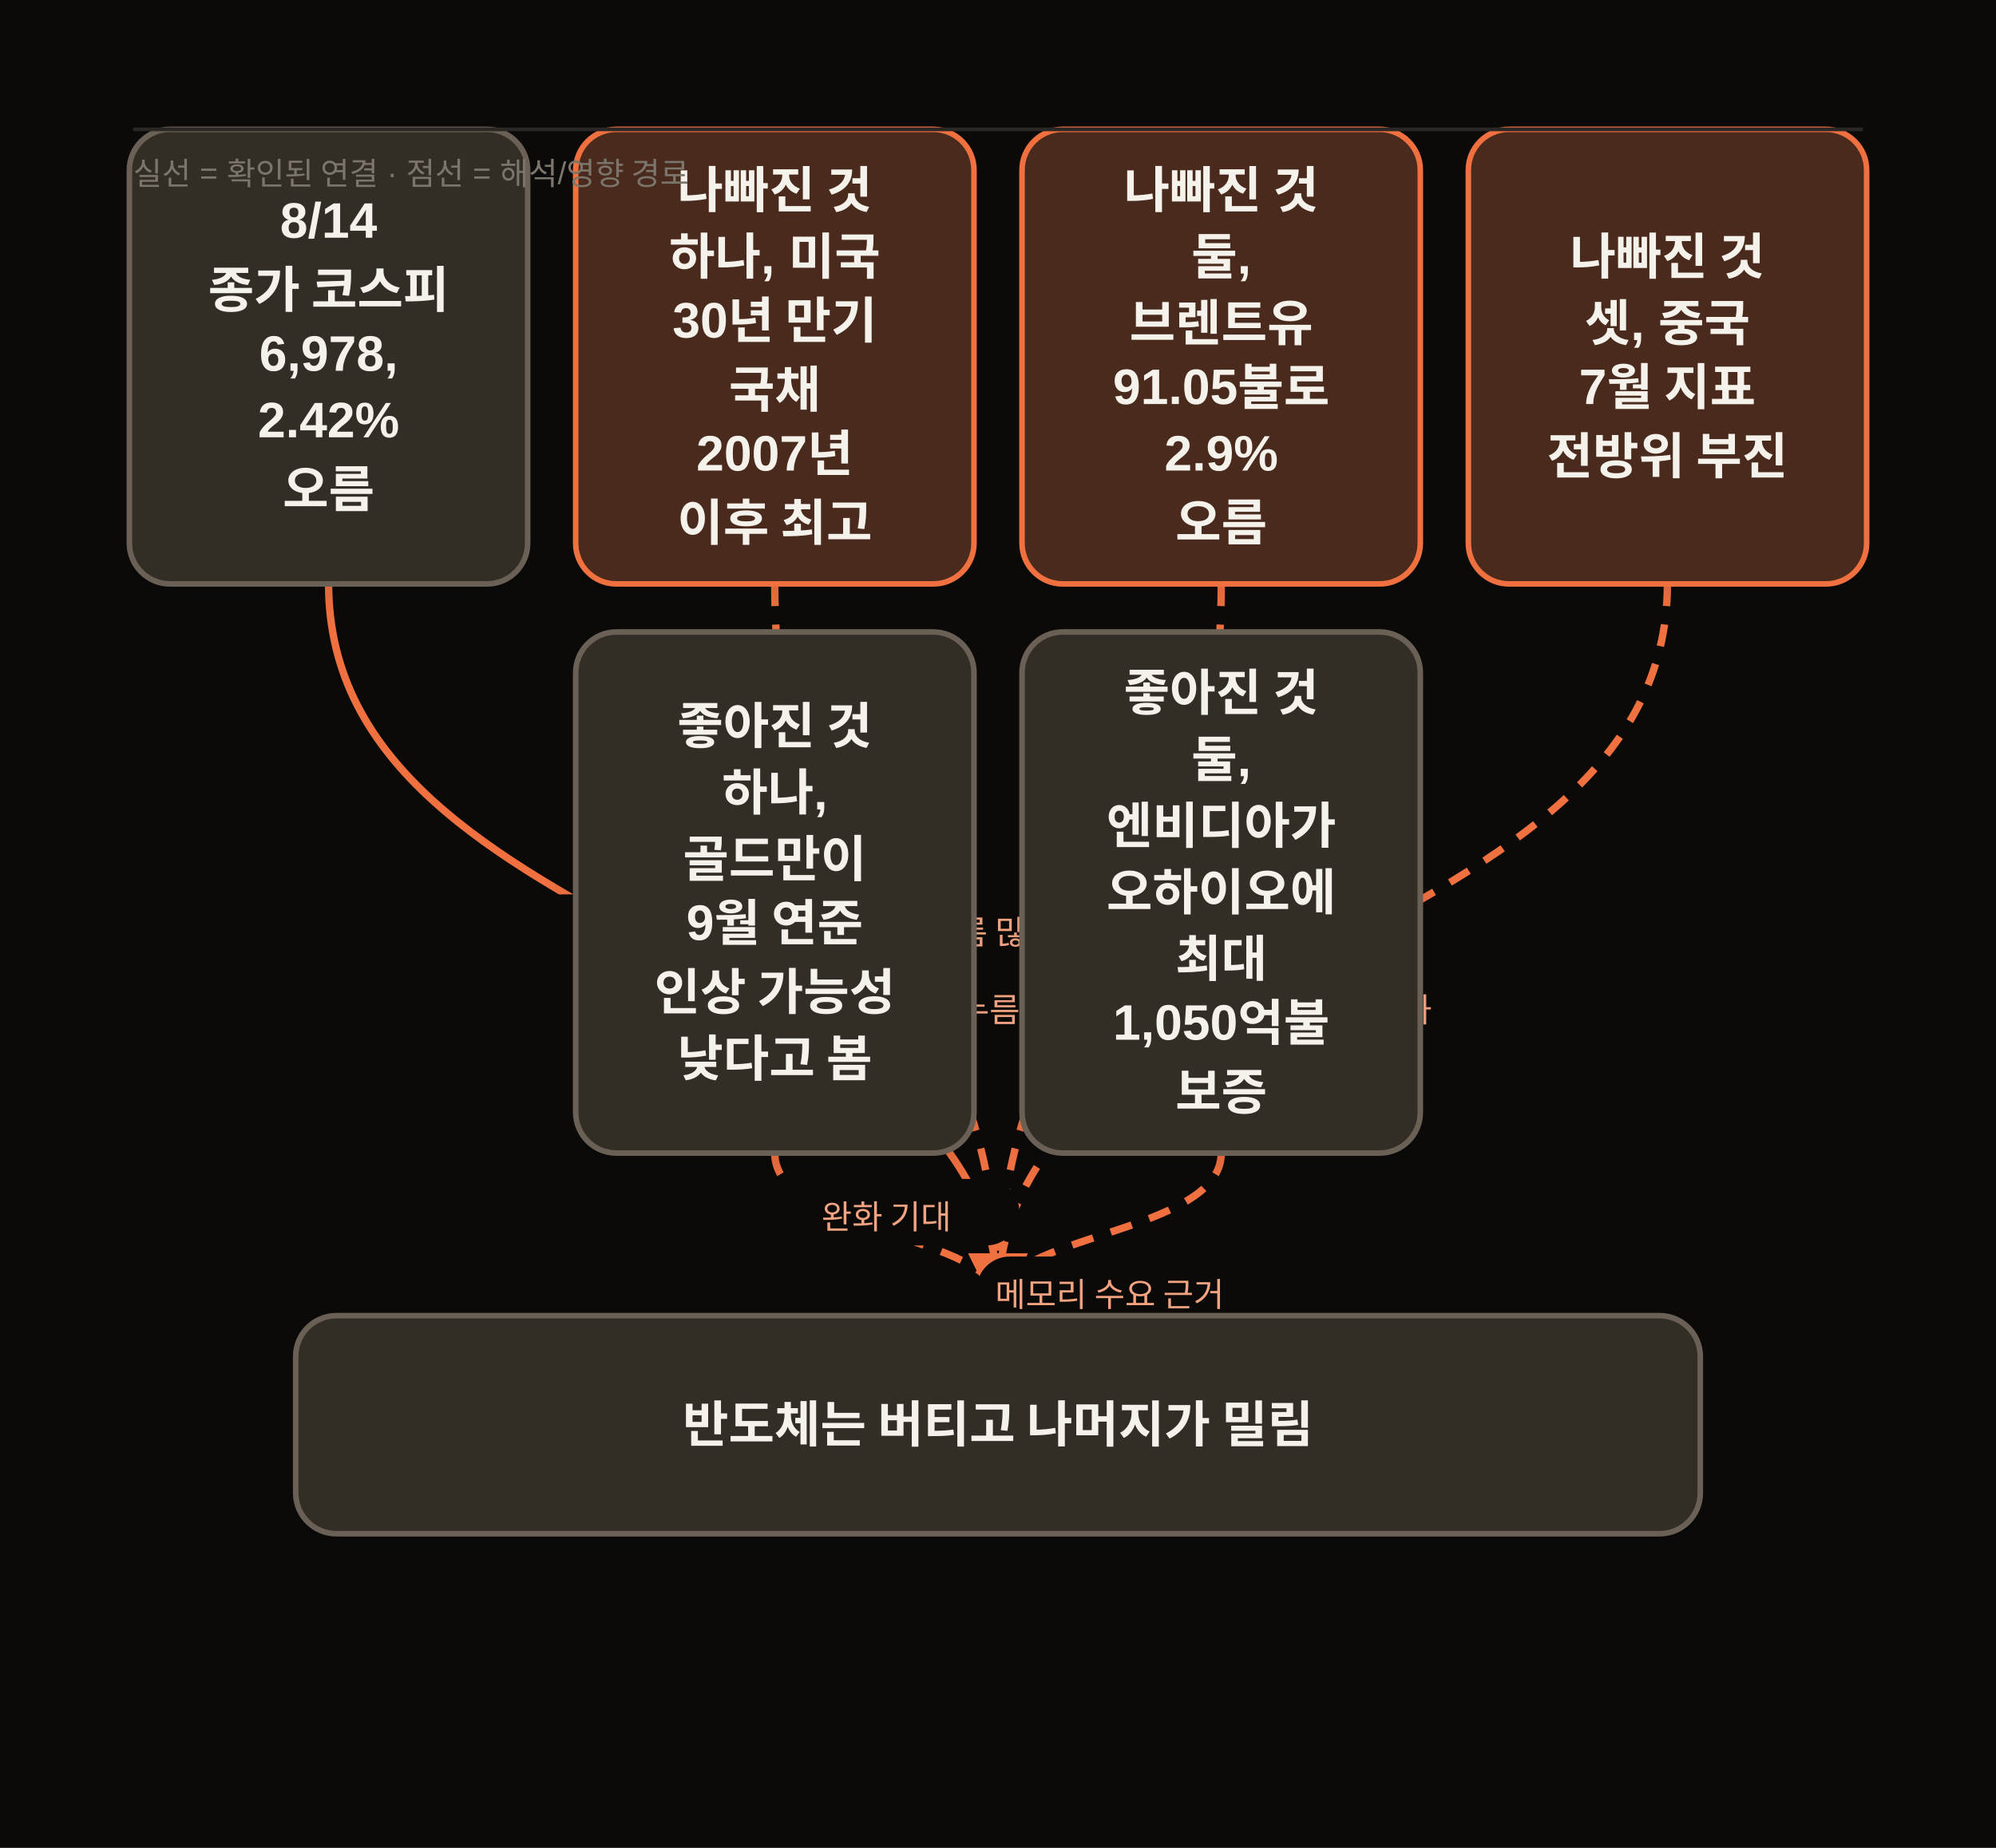
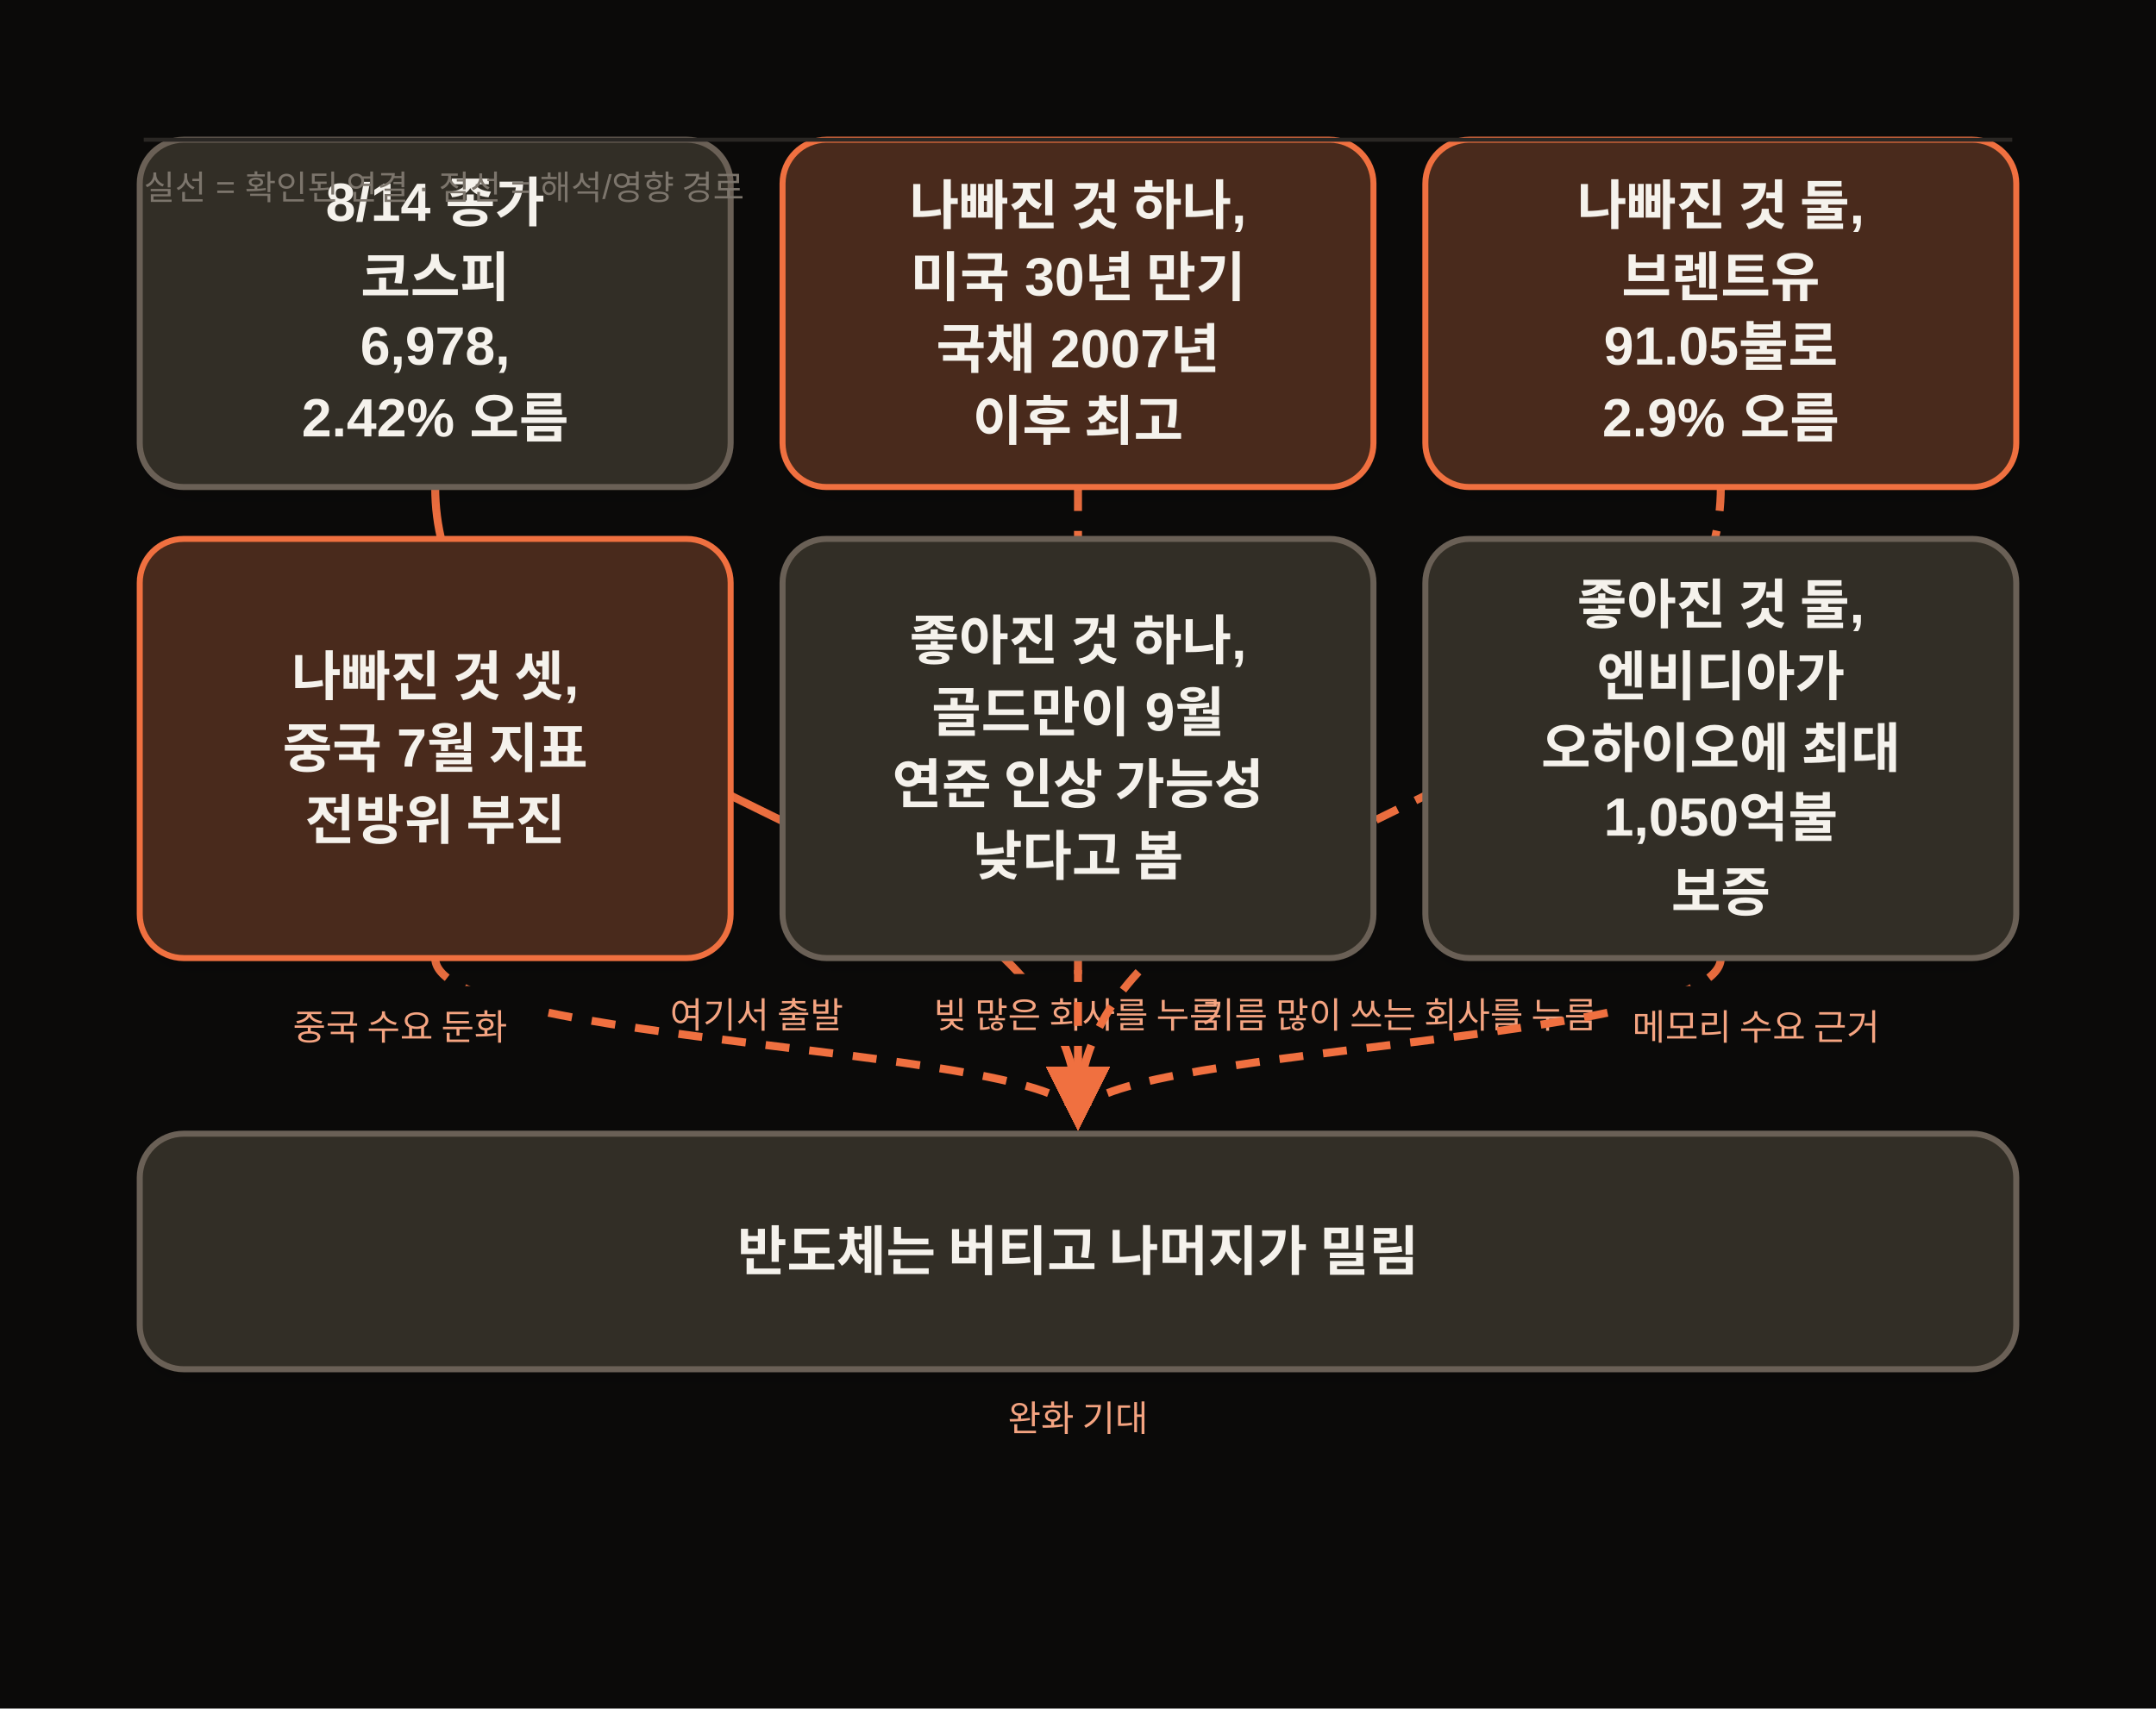
- <svg xmlns="http://www.w3.org/2000/svg" width="1080" height="1000" viewBox="0 0 1080 1000" class="morning-diagram" data-motion-orientation="LR" data-motion-steps="3">
+ <svg xmlns="http://www.w3.org/2000/svg" width="1080" height="856" viewBox="0 0 1080 856" class="morning-diagram" data-motion-orientation="LR" data-motion-steps="3">
  <defs>
    <filter id="shadow" x="-20%" y="-20%" width="140%" height="160%">
      <feDropShadow dx="0" dy="6" stdDeviation="8" flood-color="#111111" flood-opacity=".09" />
    </filter>
    <marker id="arrow" viewBox="0 0 10 10" refX="8" refY="5" markerWidth="8" markerHeight="8" orient="auto-start-reverse">
      <path d="M 0 0 L 10 5 L 0 10 z" fill="#F07040" />
    </marker>
  </defs>
-   <rect width="1080" height="1000" fill="#0B0A09" />
+   <rect width="1080" height="856" fill="#0B0A09" />
  <g class="motion-step motion-edge" data-motion-step="1" style="--motion-delay:4080ms">
-     <path d="M 177.8 316.0 C 177.8 514.0, 540.0 514.0, 540.0 704.0" fill="none" stroke="#F07040" stroke-width="4" marker-end="url(#arrow)" />
-     <rect x="286.9" y="484.0" width="144" height="36" rx="18" fill="#0B0A09" />
-     <text x="358.9" y="511.0" text-anchor="middle" font-family="Apple SD Gothic Neo,Malgun Gothic,Arial,sans-serif" font-size="18" fill="#F5A481">여기서 출발</text>
+     <path d="M 218.0 244.0 C 218.0 406.0, 540.0 406.0, 540.0 560.0" fill="none" stroke="#F07040" stroke-width="4" marker-end="url(#arrow)" />
+     <rect x="307.0" y="488.0" width="144" height="36" rx="18" fill="#0B0A09" />
+     <text x="379.0" y="515.0" text-anchor="middle" font-family="Apple SD Gothic Neo,Malgun Gothic,Arial,sans-serif" font-size="18" fill="#F5A481">여기서 출발</text>
+   </g>
+   <g class="motion-step motion-edge" data-motion-step="1" style="--motion-delay:5440ms">
+     <path d="M 540.0 244.0 C 540.0 406.0, 540.0 406.0, 540.0 560.0" fill="none" stroke="#F07040" stroke-width="4" stroke-dasharray="12 10" marker-end="url(#arrow)" />
+     <rect x="468.0" y="488.0" width="144" height="36" rx="18" fill="#0B0A09" />
+     <text x="540.0" y="515.0" text-anchor="middle" font-family="Apple SD Gothic Neo,Malgun Gothic,Arial,sans-serif" font-size="18" fill="#F5A481">빚 많은 회사를 누름</text>
+   </g>
+   <g class="motion-step motion-edge" data-motion-step="1" style="--motion-delay:6800ms">
+     <path d="M 862.0 244.0 C 862.0 406.0, 540.0 406.0, 540.0 560.0" fill="none" stroke="#F07040" stroke-width="4" stroke-dasharray="12 10" marker-end="url(#arrow)" />
+     <rect x="629.0" y="488.0" width="144" height="36" rx="18" fill="#0B0A09" />
+     <text x="701.0" y="515.0" text-anchor="middle" font-family="Apple SD Gothic Neo,Malgun Gothic,Arial,sans-serif" font-size="18" fill="#F5A481">기름 많이 쓰는 회사를 누름</text>
  </g>
  <g class="motion-step motion-edge" data-motion-step="1" style="--motion-delay:4760ms">
-     <path d="M 419.2 316.0 C 419.2 514.0, 540.0 514.0, 540.0 704.0" fill="none" stroke="#F07040" stroke-width="4" stroke-dasharray="12 10" marker-end="url(#arrow)" />
-     <rect x="407.6" y="526.0" width="144" height="36" rx="18" fill="#0B0A09" />
-     <text x="479.6" y="553.0" text-anchor="middle" font-family="Apple SD Gothic Neo,Malgun Gothic,Arial,sans-serif" font-size="18" fill="#F5A481">빚 많은 회사를 누름</text>
+     <path d="M 218.0 480.0 C 218.0 524.0, 540.0 524.0, 540.0 560.0" fill="none" stroke="#F07040" stroke-width="4" stroke-dasharray="12 10" marker-end="url(#arrow)" />
+     <rect x="128.4" y="494.0" width="144" height="36" rx="18" fill="#0B0A09" />
+     <text x="200.4" y="521.0" text-anchor="middle" font-family="Apple SD Gothic Neo,Malgun Gothic,Arial,sans-serif" font-size="18" fill="#F5A481">중국 수요 둔화</text>
  </g>
  <g class="motion-step motion-edge" data-motion-step="1" style="--motion-delay:6120ms">
-     <path d="M 660.8 316.0 C 660.8 514.0, 540.0 514.0, 540.0 704.0" fill="none" stroke="#F07040" stroke-width="4" stroke-dasharray="12 10" marker-end="url(#arrow)" />
-     <rect x="528.4" y="484.0" width="144" height="36" rx="18" fill="#0B0A09" />
-     <text x="600.4" y="511.0" text-anchor="middle" font-family="Apple SD Gothic Neo,Malgun Gothic,Arial,sans-serif" font-size="18" fill="#F5A481">기름 많이 쓰는 회사를 누름</text>
+     <path d="M 540.0 480.0 C 540.0 524.0, 540.0 524.0, 540.0 560.0" fill="none" stroke="#F07040" stroke-width="4" stroke-dasharray="12 10" marker-end="url(#arrow)" />
+     <rect x="468.0" y="690.0" width="144" height="36" rx="18" fill="#0B0A09" />
+     <text x="540.0" y="717.0" text-anchor="middle" font-family="Apple SD Gothic Neo,Malgun Gothic,Arial,sans-serif" font-size="18" fill="#F5A481">완화 기대</text>
  </g>
  <g class="motion-step motion-edge" data-motion-step="1" style="--motion-delay:7480ms">
-     <path d="M 902.2 316.0 C 902.2 514.0, 540.0 514.0, 540.0 704.0" fill="none" stroke="#F07040" stroke-width="4" stroke-dasharray="12 10" marker-end="url(#arrow)" />
-     <rect x="649.1" y="526.0" width="144" height="36" rx="18" fill="#0B0A09" />
-     <text x="721.1" y="553.0" text-anchor="middle" font-family="Apple SD Gothic Neo,Malgun Gothic,Arial,sans-serif" font-size="18" fill="#F5A481">중국 수요 둔화</text>
-   </g>
-   <g class="motion-step motion-edge" data-motion-step="1" style="--motion-delay:5440ms">
-     <path d="M 419.2 624.0 C 419.2 668.0, 540.0 668.0, 540.0 704.0" fill="none" stroke="#F07040" stroke-width="4" stroke-dasharray="12 10" marker-end="url(#arrow)" />
-     <rect x="407.6" y="638.0" width="144" height="36" rx="18" fill="#0B0A09" />
-     <text x="479.6" y="665.0" text-anchor="middle" font-family="Apple SD Gothic Neo,Malgun Gothic,Arial,sans-serif" font-size="18" fill="#F5A481">완화 기대</text>
-   </g>
-   <g class="motion-step motion-edge" data-motion-step="1" style="--motion-delay:6800ms">
-     <path d="M 660.8 624.0 C 660.8 668.0, 540.0 668.0, 540.0 704.0" fill="none" stroke="#F07040" stroke-width="4" stroke-dasharray="12 10" marker-end="url(#arrow)" />
-     <rect x="528.4" y="680.0" width="144" height="36" rx="18" fill="#0B0A09" />
-     <text x="600.4" y="707.0" text-anchor="middle" font-family="Apple SD Gothic Neo,Malgun Gothic,Arial,sans-serif" font-size="18" fill="#F5A481">메모리 수요 근거</text>
+     <path d="M 862.0 480.0 C 862.0 524.0, 540.0 524.0, 540.0 560.0" fill="none" stroke="#F07040" stroke-width="4" stroke-dasharray="12 10" marker-end="url(#arrow)" />
+     <rect x="807.6" y="494.0" width="144" height="36" rx="18" fill="#0B0A09" />
+     <text x="879.6" y="521.0" text-anchor="middle" font-family="Apple SD Gothic Neo,Malgun Gothic,Arial,sans-serif" font-size="18" fill="#F5A481">메모리 수요 근거</text>
  </g>
  <g class="motion-step motion-node" data-motion-step="0" style="--motion-delay:0ms;--motion-accent-delay:640ms">
-     <rect class="motion-node-shape" x="70.0" y="70.0" width="215.5" height="246" rx="22" fill="#332E26" stroke="#6B6156" stroke-width="3" filter="url(#shadow)" />
-     <text x="177.8" y="121.0" text-anchor="middle" dominant-baseline="middle" font-family="Apple SD Gothic Neo,Malgun Gothic,Arial,sans-serif" font-size="27" font-weight="700" fill="#F5F2EC">8/14</text>
-     <text x="177.8" y="157.0" text-anchor="middle" dominant-baseline="middle" font-family="Apple SD Gothic Neo,Malgun Gothic,Arial,sans-serif" font-size="27" font-weight="700" fill="#F5F2EC">종가 코스피</text>
-     <text x="177.8" y="193.0" text-anchor="middle" dominant-baseline="middle" font-family="Apple SD Gothic Neo,Malgun Gothic,Arial,sans-serif" font-size="27" font-weight="700" fill="#F5F2EC">6,978,</text>
-     <text x="177.8" y="229.0" text-anchor="middle" dominant-baseline="middle" font-family="Apple SD Gothic Neo,Malgun Gothic,Arial,sans-serif" font-size="27" font-weight="700" fill="#F5F2EC">2.42%</text>
-     <text x="177.8" y="265.0" text-anchor="middle" dominant-baseline="middle" font-family="Apple SD Gothic Neo,Malgun Gothic,Arial,sans-serif" font-size="27" font-weight="700" fill="#F5F2EC">오름</text>
+     <rect class="motion-node-shape" x="70.0" y="70.0" width="296.0" height="174" rx="22" fill="#332E26" stroke="#6B6156" stroke-width="3" filter="url(#shadow)" />
+     <text x="218.0" y="103.0" text-anchor="middle" dominant-baseline="middle" font-family="Apple SD Gothic Neo,Malgun Gothic,Arial,sans-serif" font-size="27" font-weight="700" fill="#F5F2EC">8/14 종가</text>
+     <text x="218.0" y="139.0" text-anchor="middle" dominant-baseline="middle" font-family="Apple SD Gothic Neo,Malgun Gothic,Arial,sans-serif" font-size="27" font-weight="700" fill="#F5F2EC">코스피</text>
+     <text x="218.0" y="175.0" text-anchor="middle" dominant-baseline="middle" font-family="Apple SD Gothic Neo,Malgun Gothic,Arial,sans-serif" font-size="27" font-weight="700" fill="#F5F2EC">6,978,</text>
+     <text x="218.0" y="211.0" text-anchor="middle" dominant-baseline="middle" font-family="Apple SD Gothic Neo,Malgun Gothic,Arial,sans-serif" font-size="27" font-weight="700" fill="#F5F2EC">2.42% 오름</text>
+   </g>
+   <g class="motion-step motion-node motion-risk" data-motion-step="0" style="--motion-delay:1360ms;--motion-accent-delay:2000ms">
+     <rect class="motion-node-shape" x="392.0" y="70.0" width="296.0" height="174" rx="22" fill="#4A2C1A" stroke="#F07040" stroke-width="3" filter="url(#shadow)" />
+     <text x="540.0" y="103.0" text-anchor="middle" dominant-baseline="middle" font-family="Apple SD Gothic Neo,Malgun Gothic,Arial,sans-serif" font-size="27" font-weight="700" fill="#F5F2EC">나빠진 것 하나,</text>
+     <text x="540.0" y="139.0" text-anchor="middle" dominant-baseline="middle" font-family="Apple SD Gothic Neo,Malgun Gothic,Arial,sans-serif" font-size="27" font-weight="700" fill="#F5F2EC">미국 30년 만기</text>
+     <text x="540.0" y="175.0" text-anchor="middle" dominant-baseline="middle" font-family="Apple SD Gothic Neo,Malgun Gothic,Arial,sans-serif" font-size="27" font-weight="700" fill="#F5F2EC">국채 2007년</text>
+     <text x="540.0" y="211.0" text-anchor="middle" dominant-baseline="middle" font-family="Apple SD Gothic Neo,Malgun Gothic,Arial,sans-serif" font-size="27" font-weight="700" fill="#F5F2EC">이후 최고</text>
+   </g>
+   <g class="motion-step motion-node motion-risk" data-motion-step="0" style="--motion-delay:2720ms;--motion-accent-delay:3360ms">
+     <rect class="motion-node-shape" x="714.0" y="70.0" width="296.0" height="174" rx="22" fill="#4A2C1A" stroke="#F07040" stroke-width="3" filter="url(#shadow)" />
+     <text x="862.0" y="103.0" text-anchor="middle" dominant-baseline="middle" font-family="Apple SD Gothic Neo,Malgun Gothic,Arial,sans-serif" font-size="27" font-weight="700" fill="#F5F2EC">나빠진 것 둘,</text>
+     <text x="862.0" y="139.0" text-anchor="middle" dominant-baseline="middle" font-family="Apple SD Gothic Neo,Malgun Gothic,Arial,sans-serif" font-size="27" font-weight="700" fill="#F5F2EC">브렌트유</text>
+     <text x="862.0" y="175.0" text-anchor="middle" dominant-baseline="middle" font-family="Apple SD Gothic Neo,Malgun Gothic,Arial,sans-serif" font-size="27" font-weight="700" fill="#F5F2EC">91.05불로</text>
+     <text x="862.0" y="211.0" text-anchor="middle" dominant-baseline="middle" font-family="Apple SD Gothic Neo,Malgun Gothic,Arial,sans-serif" font-size="27" font-weight="700" fill="#F5F2EC">2.9% 오름</text>
  </g>
  <g class="motion-step motion-node motion-risk" data-motion-step="0" style="--motion-delay:680ms;--motion-accent-delay:1320ms">
-     <rect class="motion-node-shape" x="311.5" y="70.0" width="215.5" height="246" rx="22" fill="#4A2C1A" stroke="#F07040" stroke-width="3" filter="url(#shadow)" />
-     <text x="419.2" y="103.0" text-anchor="middle" dominant-baseline="middle" font-family="Apple SD Gothic Neo,Malgun Gothic,Arial,sans-serif" font-size="27" font-weight="700" fill="#F5F2EC">나빠진 것</text>
-     <text x="419.2" y="139.0" text-anchor="middle" dominant-baseline="middle" font-family="Apple SD Gothic Neo,Malgun Gothic,Arial,sans-serif" font-size="27" font-weight="700" fill="#F5F2EC">하나, 미국</text>
-     <text x="419.2" y="175.0" text-anchor="middle" dominant-baseline="middle" font-family="Apple SD Gothic Neo,Malgun Gothic,Arial,sans-serif" font-size="27" font-weight="700" fill="#F5F2EC">30년 만기</text>
-     <text x="419.2" y="211.0" text-anchor="middle" dominant-baseline="middle" font-family="Apple SD Gothic Neo,Malgun Gothic,Arial,sans-serif" font-size="27" font-weight="700" fill="#F5F2EC">국채</text>
-     <text x="419.2" y="247.0" text-anchor="middle" dominant-baseline="middle" font-family="Apple SD Gothic Neo,Malgun Gothic,Arial,sans-serif" font-size="27" font-weight="700" fill="#F5F2EC">2007년</text>
-     <text x="419.2" y="283.0" text-anchor="middle" dominant-baseline="middle" font-family="Apple SD Gothic Neo,Malgun Gothic,Arial,sans-serif" font-size="27" font-weight="700" fill="#F5F2EC">이후 최고</text>
+     <rect class="motion-node-shape" x="70.0" y="270.0" width="296.0" height="210" rx="22" fill="#4A2C1A" stroke="#F07040" stroke-width="3" filter="url(#shadow)" />
+     <text x="218.0" y="339.0" text-anchor="middle" dominant-baseline="middle" font-family="Apple SD Gothic Neo,Malgun Gothic,Arial,sans-serif" font-size="27" font-weight="700" fill="#F5F2EC">나빠진 것 셋,</text>
+     <text x="218.0" y="375.0" text-anchor="middle" dominant-baseline="middle" font-family="Apple SD Gothic Neo,Malgun Gothic,Arial,sans-serif" font-size="27" font-weight="700" fill="#F5F2EC">중국 7월 지표</text>
+     <text x="218.0" y="411.0" text-anchor="middle" dominant-baseline="middle" font-family="Apple SD Gothic Neo,Malgun Gothic,Arial,sans-serif" font-size="27" font-weight="700" fill="#F5F2EC">전방위 부진</text>
  </g>
-   <g class="motion-step motion-node motion-risk" data-motion-step="0" style="--motion-delay:2040ms;--motion-accent-delay:2680ms">
-     <rect class="motion-node-shape" x="553.0" y="70.0" width="215.5" height="246" rx="22" fill="#4A2C1A" stroke="#F07040" stroke-width="3" filter="url(#shadow)" />
-     <text x="660.8" y="103.0" text-anchor="middle" dominant-baseline="middle" font-family="Apple SD Gothic Neo,Malgun Gothic,Arial,sans-serif" font-size="27" font-weight="700" fill="#F5F2EC">나빠진 것</text>
-     <text x="660.8" y="139.0" text-anchor="middle" dominant-baseline="middle" font-family="Apple SD Gothic Neo,Malgun Gothic,Arial,sans-serif" font-size="27" font-weight="700" fill="#F5F2EC">둘,</text>
-     <text x="660.8" y="175.0" text-anchor="middle" dominant-baseline="middle" font-family="Apple SD Gothic Neo,Malgun Gothic,Arial,sans-serif" font-size="27" font-weight="700" fill="#F5F2EC">브렌트유</text>
-     <text x="660.8" y="211.0" text-anchor="middle" dominant-baseline="middle" font-family="Apple SD Gothic Neo,Malgun Gothic,Arial,sans-serif" font-size="27" font-weight="700" fill="#F5F2EC">91.05불로</text>
-     <text x="660.8" y="247.0" text-anchor="middle" dominant-baseline="middle" font-family="Apple SD Gothic Neo,Malgun Gothic,Arial,sans-serif" font-size="27" font-weight="700" fill="#F5F2EC">2.9%</text>
-     <text x="660.8" y="283.0" text-anchor="middle" dominant-baseline="middle" font-family="Apple SD Gothic Neo,Malgun Gothic,Arial,sans-serif" font-size="27" font-weight="700" fill="#F5F2EC">오름</text>
+   <g class="motion-step motion-node" data-motion-step="0" style="--motion-delay:2040ms;--motion-accent-delay:2680ms">
+     <rect class="motion-node-shape" x="392.0" y="270.0" width="296.0" height="210" rx="22" fill="#332E26" stroke="#6B6156" stroke-width="3" filter="url(#shadow)" />
+     <text x="540.0" y="321.0" text-anchor="middle" dominant-baseline="middle" font-family="Apple SD Gothic Neo,Malgun Gothic,Arial,sans-serif" font-size="27" font-weight="700" fill="#F5F2EC">좋아진 것 하나,</text>
+     <text x="540.0" y="357.0" text-anchor="middle" dominant-baseline="middle" font-family="Apple SD Gothic Neo,Malgun Gothic,Arial,sans-serif" font-size="27" font-weight="700" fill="#F5F2EC">골드만이 9월</text>
+     <text x="540.0" y="393.0" text-anchor="middle" dominant-baseline="middle" font-family="Apple SD Gothic Neo,Malgun Gothic,Arial,sans-serif" font-size="27" font-weight="700" fill="#F5F2EC">연준 인상 가능성</text>
+     <text x="540.0" y="429.0" text-anchor="middle" dominant-baseline="middle" font-family="Apple SD Gothic Neo,Malgun Gothic,Arial,sans-serif" font-size="27" font-weight="700" fill="#F5F2EC">낮다고 봄</text>
  </g>
-   <g class="motion-step motion-node motion-risk" data-motion-step="0" style="--motion-delay:3400ms;--motion-accent-delay:4040ms">
-     <rect class="motion-node-shape" x="794.5" y="70.0" width="215.5" height="246" rx="22" fill="#4A2C1A" stroke="#F07040" stroke-width="3" filter="url(#shadow)" />
-     <text x="902.2" y="139.0" text-anchor="middle" dominant-baseline="middle" font-family="Apple SD Gothic Neo,Malgun Gothic,Arial,sans-serif" font-size="27" font-weight="700" fill="#F5F2EC">나빠진 것</text>
-     <text x="902.2" y="175.0" text-anchor="middle" dominant-baseline="middle" font-family="Apple SD Gothic Neo,Malgun Gothic,Arial,sans-serif" font-size="27" font-weight="700" fill="#F5F2EC">셋, 중국</text>
-     <text x="902.2" y="211.0" text-anchor="middle" dominant-baseline="middle" font-family="Apple SD Gothic Neo,Malgun Gothic,Arial,sans-serif" font-size="27" font-weight="700" fill="#F5F2EC">7월 지표</text>
-     <text x="902.2" y="247.0" text-anchor="middle" dominant-baseline="middle" font-family="Apple SD Gothic Neo,Malgun Gothic,Arial,sans-serif" font-size="27" font-weight="700" fill="#F5F2EC">전방위 부진</text>
-   </g>
-   <g class="motion-step motion-node" data-motion-step="0" style="--motion-delay:1360ms;--motion-accent-delay:2000ms">
-     <rect class="motion-node-shape" x="311.5" y="342.0" width="215.5" height="282" rx="22" fill="#332E26" stroke="#6B6156" stroke-width="3" filter="url(#shadow)" />
-     <text x="419.2" y="393.0" text-anchor="middle" dominant-baseline="middle" font-family="Apple SD Gothic Neo,Malgun Gothic,Arial,sans-serif" font-size="27" font-weight="700" fill="#F5F2EC">좋아진 것</text>
-     <text x="419.2" y="429.0" text-anchor="middle" dominant-baseline="middle" font-family="Apple SD Gothic Neo,Malgun Gothic,Arial,sans-serif" font-size="27" font-weight="700" fill="#F5F2EC">하나,</text>
-     <text x="419.2" y="465.0" text-anchor="middle" dominant-baseline="middle" font-family="Apple SD Gothic Neo,Malgun Gothic,Arial,sans-serif" font-size="27" font-weight="700" fill="#F5F2EC">골드만이</text>
-     <text x="419.2" y="501.0" text-anchor="middle" dominant-baseline="middle" font-family="Apple SD Gothic Neo,Malgun Gothic,Arial,sans-serif" font-size="27" font-weight="700" fill="#F5F2EC">9월 연준</text>
-     <text x="419.2" y="537.0" text-anchor="middle" dominant-baseline="middle" font-family="Apple SD Gothic Neo,Malgun Gothic,Arial,sans-serif" font-size="27" font-weight="700" fill="#F5F2EC">인상 가능성</text>
-     <text x="419.2" y="573.0" text-anchor="middle" dominant-baseline="middle" font-family="Apple SD Gothic Neo,Malgun Gothic,Arial,sans-serif" font-size="27" font-weight="700" fill="#F5F2EC">낮다고 봄</text>
-   </g>
-   <g class="motion-step motion-node" data-motion-step="0" style="--motion-delay:2720ms;--motion-accent-delay:3360ms">
-     <rect class="motion-node-shape" x="553.0" y="342.0" width="215.5" height="282" rx="22" fill="#332E26" stroke="#6B6156" stroke-width="3" filter="url(#shadow)" />
-     <text x="660.8" y="375.0" text-anchor="middle" dominant-baseline="middle" font-family="Apple SD Gothic Neo,Malgun Gothic,Arial,sans-serif" font-size="27" font-weight="700" fill="#F5F2EC">좋아진 것</text>
-     <text x="660.8" y="411.0" text-anchor="middle" dominant-baseline="middle" font-family="Apple SD Gothic Neo,Malgun Gothic,Arial,sans-serif" font-size="27" font-weight="700" fill="#F5F2EC">둘,</text>
-     <text x="660.8" y="447.0" text-anchor="middle" dominant-baseline="middle" font-family="Apple SD Gothic Neo,Malgun Gothic,Arial,sans-serif" font-size="27" font-weight="700" fill="#F5F2EC">엔비디아가</text>
-     <text x="660.8" y="483.0" text-anchor="middle" dominant-baseline="middle" font-family="Apple SD Gothic Neo,Malgun Gothic,Arial,sans-serif" font-size="27" font-weight="700" fill="#F5F2EC">오하이오에</text>
-     <text x="660.8" y="519.0" text-anchor="middle" dominant-baseline="middle" font-family="Apple SD Gothic Neo,Malgun Gothic,Arial,sans-serif" font-size="27" font-weight="700" fill="#F5F2EC">최대</text>
-     <text x="660.8" y="555.0" text-anchor="middle" dominant-baseline="middle" font-family="Apple SD Gothic Neo,Malgun Gothic,Arial,sans-serif" font-size="27" font-weight="700" fill="#F5F2EC">1,050억불</text>
-     <text x="660.8" y="591.0" text-anchor="middle" dominant-baseline="middle" font-family="Apple SD Gothic Neo,Malgun Gothic,Arial,sans-serif" font-size="27" font-weight="700" fill="#F5F2EC">보증</text>
+   <g class="motion-step motion-node" data-motion-step="0" style="--motion-delay:3400ms;--motion-accent-delay:4040ms">
+     <rect class="motion-node-shape" x="714.0" y="270.0" width="296.0" height="210" rx="22" fill="#332E26" stroke="#6B6156" stroke-width="3" filter="url(#shadow)" />
+     <text x="862.0" y="303.0" text-anchor="middle" dominant-baseline="middle" font-family="Apple SD Gothic Neo,Malgun Gothic,Arial,sans-serif" font-size="27" font-weight="700" fill="#F5F2EC">좋아진 것 둘,</text>
+     <text x="862.0" y="339.0" text-anchor="middle" dominant-baseline="middle" font-family="Apple SD Gothic Neo,Malgun Gothic,Arial,sans-serif" font-size="27" font-weight="700" fill="#F5F2EC">엔비디아가</text>
+     <text x="862.0" y="375.0" text-anchor="middle" dominant-baseline="middle" font-family="Apple SD Gothic Neo,Malgun Gothic,Arial,sans-serif" font-size="27" font-weight="700" fill="#F5F2EC">오하이오에 최대</text>
+     <text x="862.0" y="411.0" text-anchor="middle" dominant-baseline="middle" font-family="Apple SD Gothic Neo,Malgun Gothic,Arial,sans-serif" font-size="27" font-weight="700" fill="#F5F2EC">1,050억불</text>
+     <text x="862.0" y="447.0" text-anchor="middle" dominant-baseline="middle" font-family="Apple SD Gothic Neo,Malgun Gothic,Arial,sans-serif" font-size="27" font-weight="700" fill="#F5F2EC">보증</text>
  </g>
  <g class="motion-step motion-node" data-motion-step="2" style="--motion-delay:8160ms;--motion-accent-delay:8800ms">
-     <rect class="motion-node-shape" x="160.0" y="712.0" width="760.0" height="118.0" rx="22" fill="#332E26" stroke="#6B6156" stroke-width="3" filter="url(#shadow)" />
-     <text x="540.0" y="771.0" text-anchor="middle" dominant-baseline="middle" font-family="Apple SD Gothic Neo,Malgun Gothic,Arial,sans-serif" font-size="27" font-weight="700" fill="#F5F2EC">반도체는 버티고 나머지가 밀림</text>
+     <rect class="motion-node-shape" x="70.0" y="568.0" width="940.0" height="118.0" rx="22" fill="#332E26" stroke="#6B6156" stroke-width="3" filter="url(#shadow)" />
+     <text x="540.0" y="627.0" text-anchor="middle" dominant-baseline="middle" font-family="Apple SD Gothic Neo,Malgun Gothic,Arial,sans-serif" font-size="27" font-weight="700" fill="#F5F2EC">반도체는 버티고 나머지가 밀림</text>
  </g>
  <line x1="72" y1="70.0" x2="1008" y2="70.0" stroke="#2A2724" stroke-width="2" />
  <text x="72" y="100.0" font-family="Apple SD Gothic Neo,Malgun Gothic,Arial,sans-serif" font-size="17" fill="#7C756C">실선 = 확인된 연결 · 점선 = 해석/영향 경로</text>
</svg>
